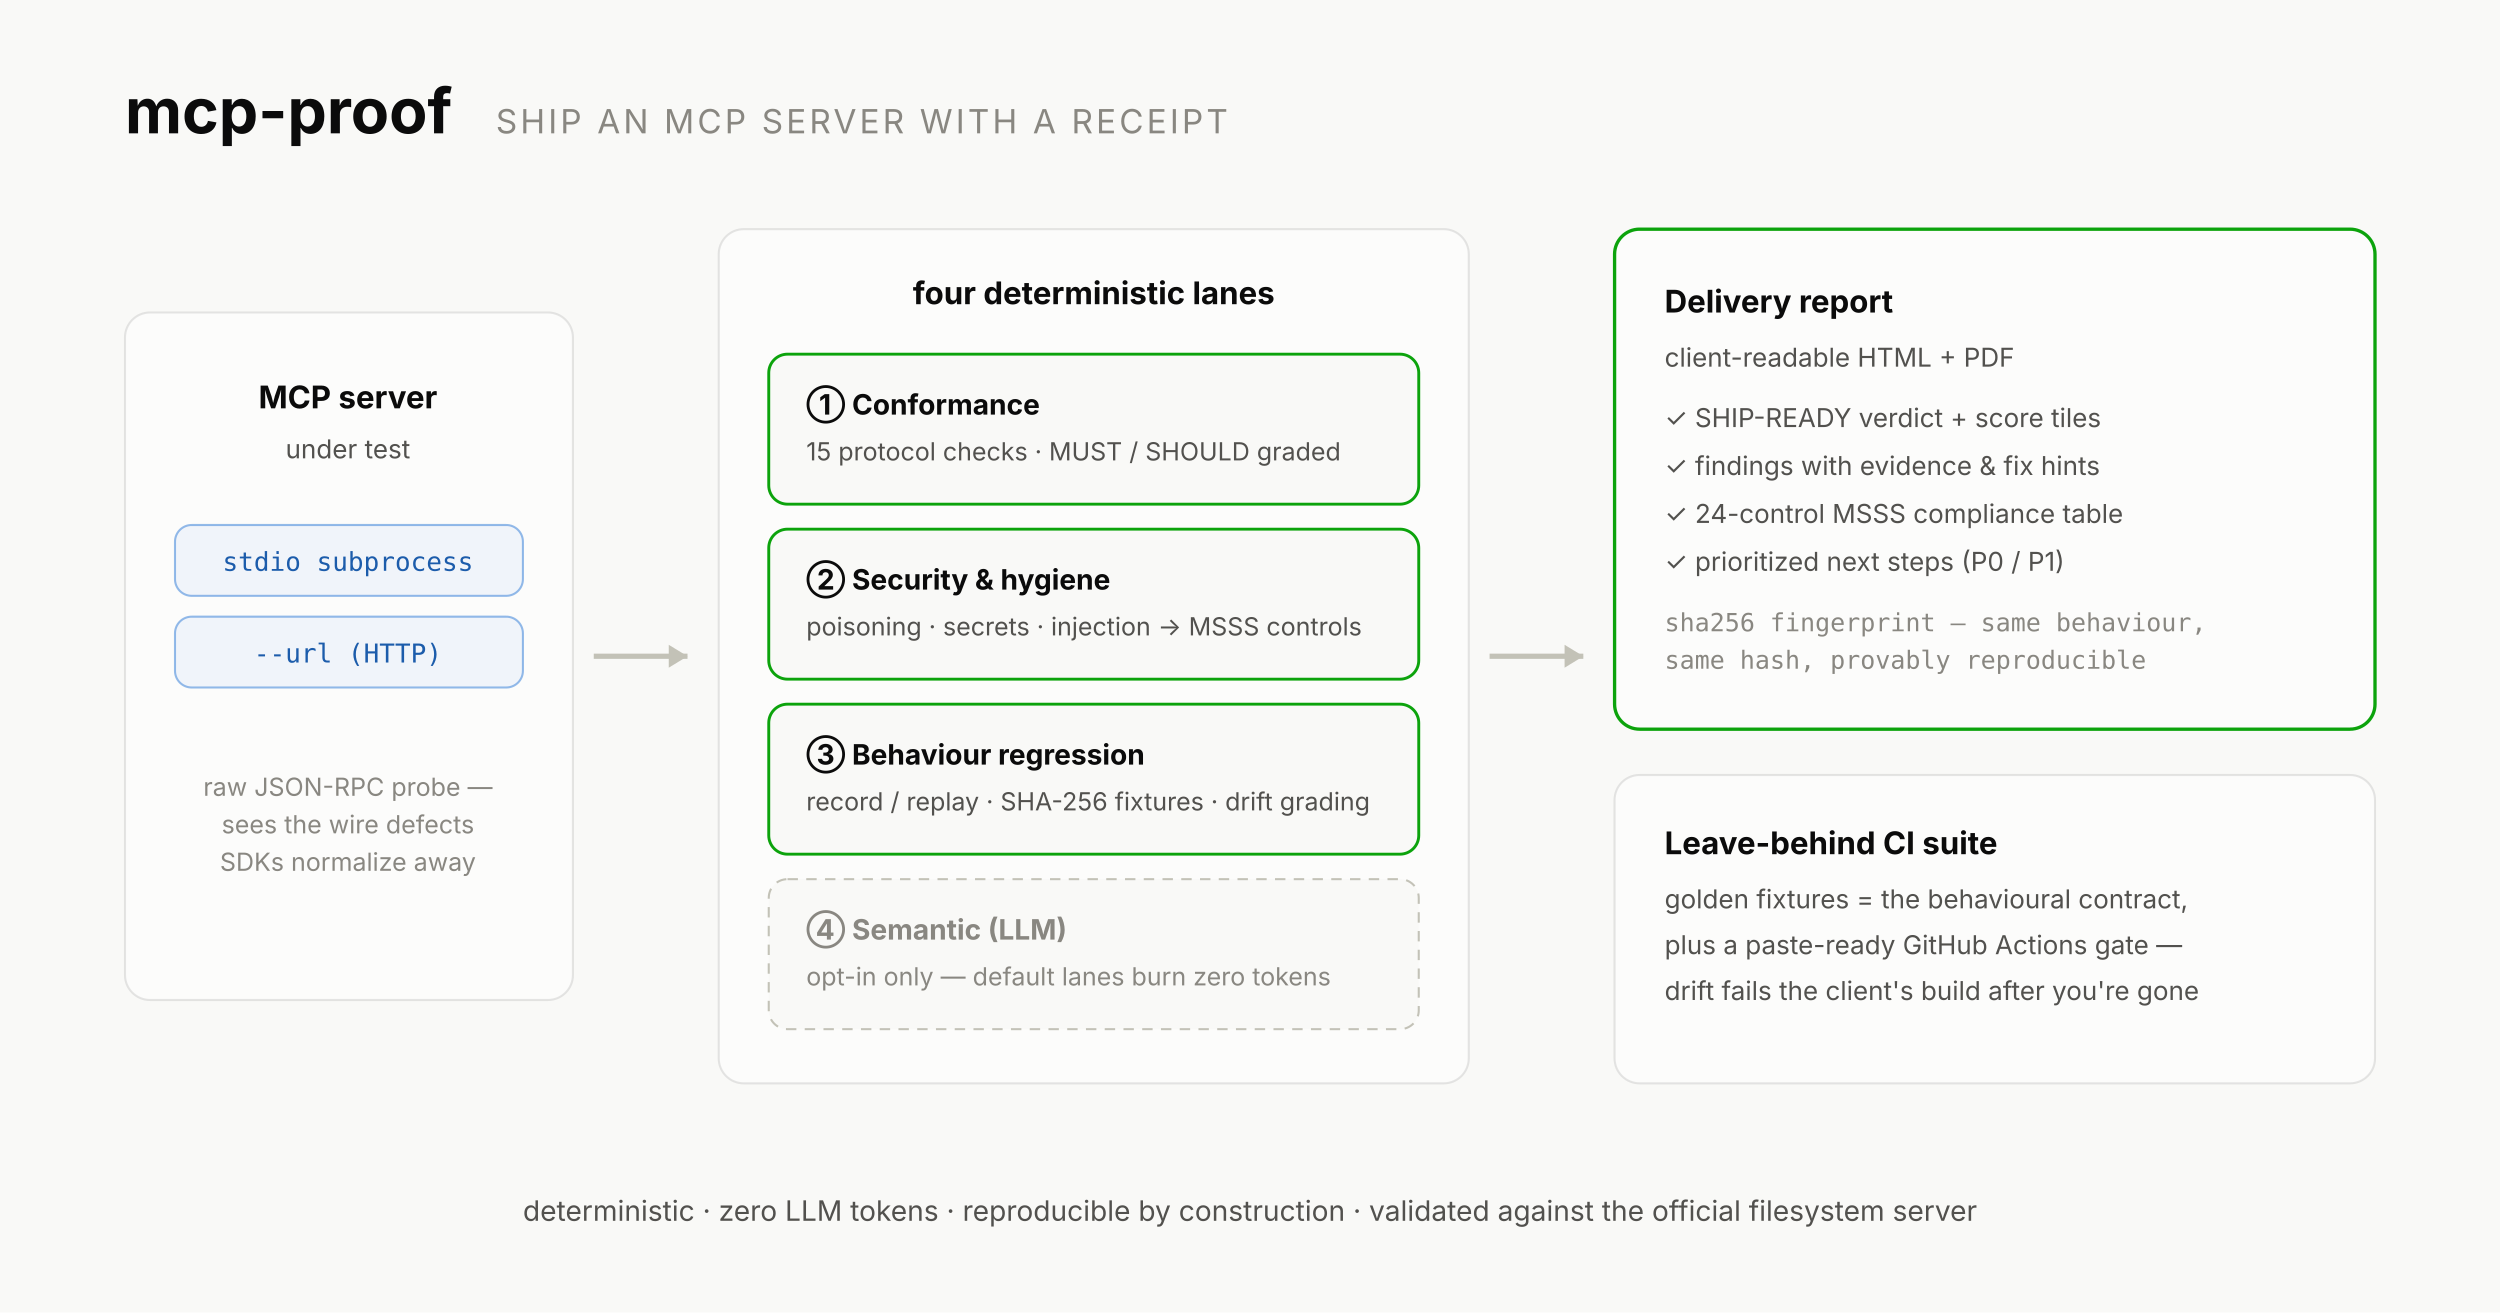
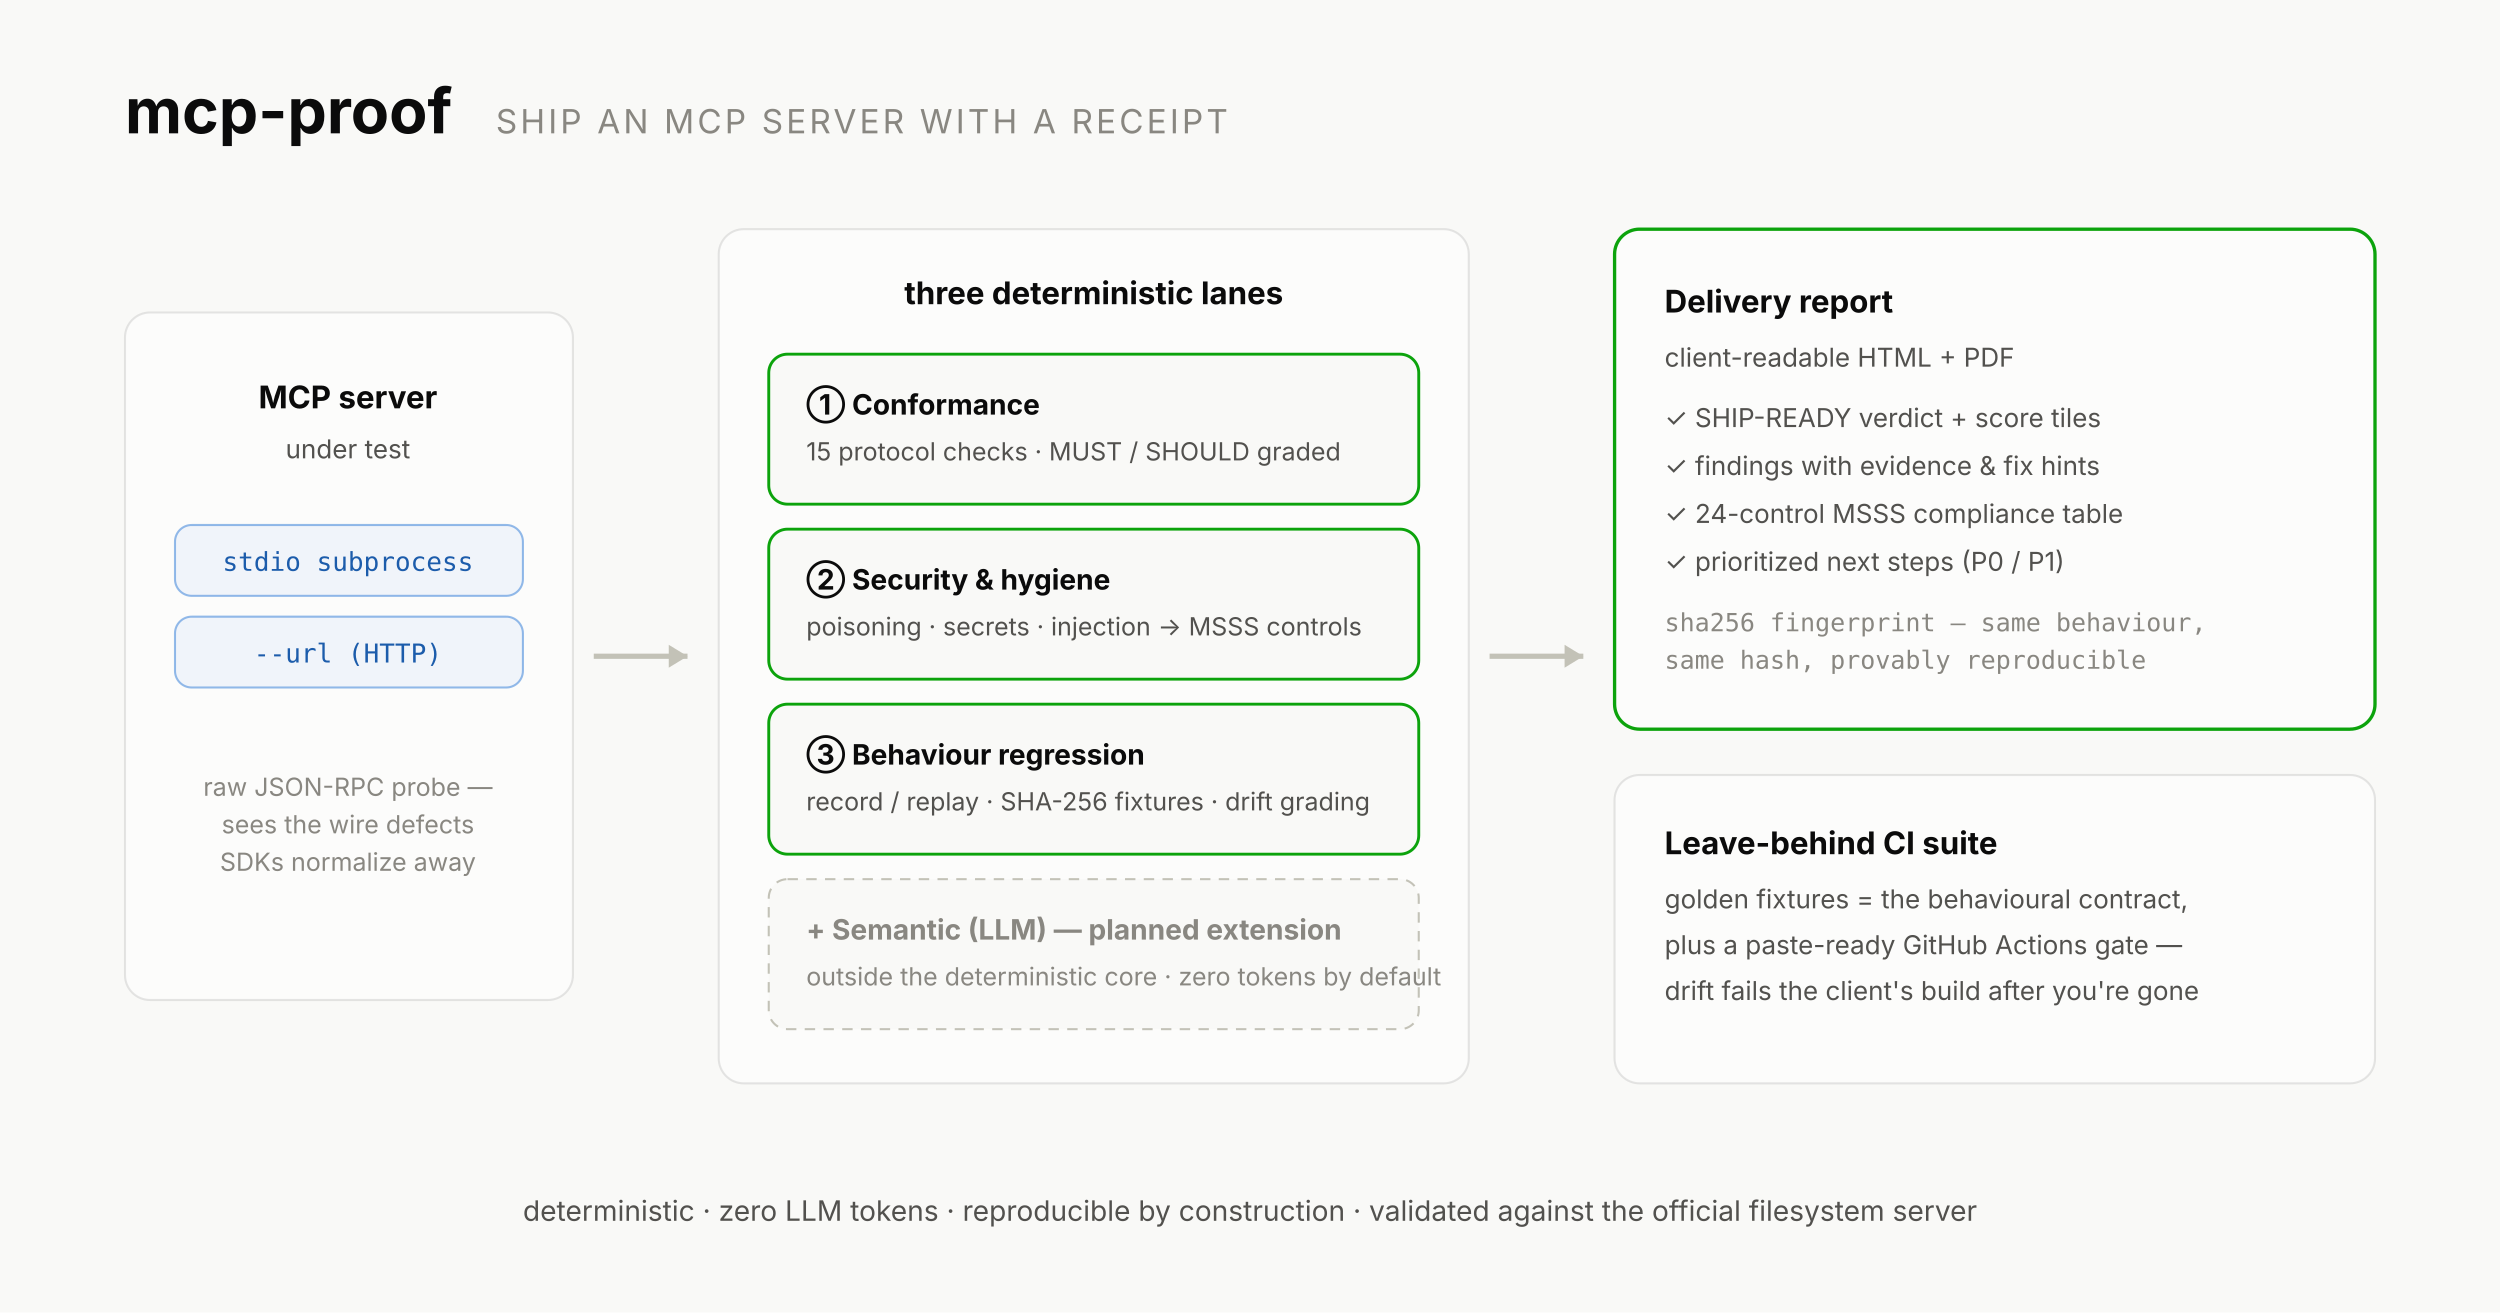
<svg xmlns="http://www.w3.org/2000/svg" width="1200" height="630" viewBox="0 0 1200 630" font-family="system-ui, -apple-system, 'Segoe UI', sans-serif">
  <rect width="1200" height="630" fill="#f9f9f7" />
  <text x="60" y="64" font-size="30" font-weight="700" fill="#0b0b0b">mcp-proof</text>
  <text x="238" y="64" font-size="16" fill="#898781" letter-spacing="1.5">SHIP AN MCP SERVER WITH A RECEIPT</text>
  <g>
    <rect x="60" y="150" width="215" height="330" rx="12" fill="#fcfcfb" stroke="#0b0b0b" stroke-opacity="0.1" />
    <text x="167" y="196" font-size="15" font-weight="650" fill="#0b0b0b" text-anchor="middle">MCP server</text>
    <text x="167" y="220" font-size="12.5" fill="#52514e" text-anchor="middle">under test</text>
    <rect x="84" y="252" width="167" height="34" rx="8" fill="#f0f4fa" stroke="#2a78d6" stroke-opacity="0.5" />
    <text x="167" y="274" font-size="12.5" fill="#1c5cab" text-anchor="middle" font-family="ui-monospace, Menlo, monospace">stdio subprocess</text>
    <rect x="84" y="296" width="167" height="34" rx="8" fill="#f0f4fa" stroke="#2a78d6" stroke-opacity="0.5" />
    <text x="167" y="318" font-size="12.5" fill="#1c5cab" text-anchor="middle" font-family="ui-monospace, Menlo, monospace">--url  (HTTP)</text>
    <text x="167" y="382" font-size="12" fill="#898781" text-anchor="middle">raw JSON-RPC probe —</text>
    <text x="167" y="400" font-size="12" fill="#898781" text-anchor="middle">sees the wire defects</text>
    <text x="167" y="418" font-size="12" fill="#898781" text-anchor="middle">SDKs normalize away</text>
  </g>
  <path d="M 285 315 L 330 315" stroke="#c3c2b7" stroke-width="2.5" fill="none" />
  <path d="M 330 315 l -9 -5.5 v 11 z" fill="#c3c2b7" />
  <g>
    <rect x="345" y="110" width="360" height="410" rx="12" fill="#fcfcfb" stroke="#0b0b0b" stroke-opacity="0.1" />
-     <text x="525" y="146" font-size="15" font-weight="650" fill="#0b0b0b" text-anchor="middle">four deterministic lanes</text>
+     <text x="525" y="146" font-size="15" font-weight="650" fill="#0b0b0b" text-anchor="middle">three deterministic lanes</text>
    <rect x="369" y="170" width="312" height="72" rx="9" fill="#f9f9f7" stroke="#0ca30c" stroke-width="1.4" />
    <text x="387" y="199" font-size="13.5" font-weight="650" fill="#0b0b0b">① Conformance</text>
    <text x="387" y="221" font-size="12" fill="#52514e">15 protocol checks · MUST / SHOULD graded</text>
    <rect x="369" y="254" width="312" height="72" rx="9" fill="#f9f9f7" stroke="#0ca30c" stroke-width="1.4" />
    <text x="387" y="283" font-size="13.5" font-weight="650" fill="#0b0b0b">② Security &amp; hygiene</text>
    <text x="387" y="305" font-size="12" fill="#52514e">poisoning · secrets · injection → MSSS controls</text>
    <rect x="369" y="338" width="312" height="72" rx="9" fill="#f9f9f7" stroke="#0ca30c" stroke-width="1.4" />
    <text x="387" y="367" font-size="13.5" font-weight="650" fill="#0b0b0b">③ Behaviour regression</text>
    <text x="387" y="389" font-size="12" fill="#52514e">record / replay · SHA-256 fixtures · drift grading</text>
    <rect x="369" y="422" width="312" height="72" rx="9" fill="#f9f9f7" stroke="#c3c2b7" stroke-dasharray="5 4" />
-     <text x="387" y="451" font-size="13.5" font-weight="650" fill="#898781">④ Semantic (LLM)</text>
-     <text x="387" y="473" font-size="12" fill="#898781">opt-in only — default lanes burn zero tokens</text>
+     <text x="387" y="451" font-size="13.5" font-weight="650" fill="#898781">+ Semantic (LLM) — planned extension</text>
+     <text x="387" y="473" font-size="12" fill="#898781">outside the deterministic core · zero tokens by default</text>
  </g>
  <path d="M 715 315 L 760 315" stroke="#c3c2b7" stroke-width="2.5" fill="none" />
  <path d="M 760 315 l -9 -5.5 v 11 z" fill="#c3c2b7" />
  <g>
    <rect x="775" y="110" width="365" height="240" rx="12" fill="#fcfcfb" stroke="#0ca30c" stroke-width="1.6" />
    <text x="799" y="150" font-size="15" font-weight="650" fill="#0b0b0b">Delivery report</text>
    <text x="799" y="176" font-size="12.5" fill="#52514e">client-readable HTML + PDF</text>
    <text x="799" y="205" font-size="12.5" fill="#52514e">✓ SHIP-READY verdict + score tiles</text>
    <text x="799" y="228" font-size="12.5" fill="#52514e">✓ findings with evidence &amp; fix hints</text>
    <text x="799" y="251" font-size="12.5" fill="#52514e">✓ 24-control MSSS compliance table</text>
    <text x="799" y="274" font-size="12.5" fill="#52514e">✓ prioritized next steps (P0 / P1)</text>
    <text x="799" y="303" font-size="12" fill="#898781" font-family="ui-monospace, Menlo, monospace">sha256 fingerprint — same behaviour,</text>
    <text x="799" y="321" font-size="12" fill="#898781" font-family="ui-monospace, Menlo, monospace">same hash, provably reproducible</text>
    <rect x="775" y="372" width="365" height="148" rx="12" fill="#fcfcfb" stroke="#0b0b0b" stroke-opacity="0.1" />
    <text x="799" y="410" font-size="15" font-weight="650" fill="#0b0b0b">Leave-behind CI suite</text>
    <text x="799" y="436" font-size="12.5" fill="#52514e">golden fixtures = the behavioural contract,</text>
    <text x="799" y="458" font-size="12.5" fill="#52514e">plus a paste-ready GitHub Actions gate —</text>
    <text x="799" y="480" font-size="12.5" fill="#52514e">drift fails the client's build after you're gone</text>
  </g>
  <text x="600" y="586" font-size="13.5" fill="#52514e" text-anchor="middle">deterministic · zero LLM tokens · reproducible by construction · validated against the official filesystem server</text>
</svg>
